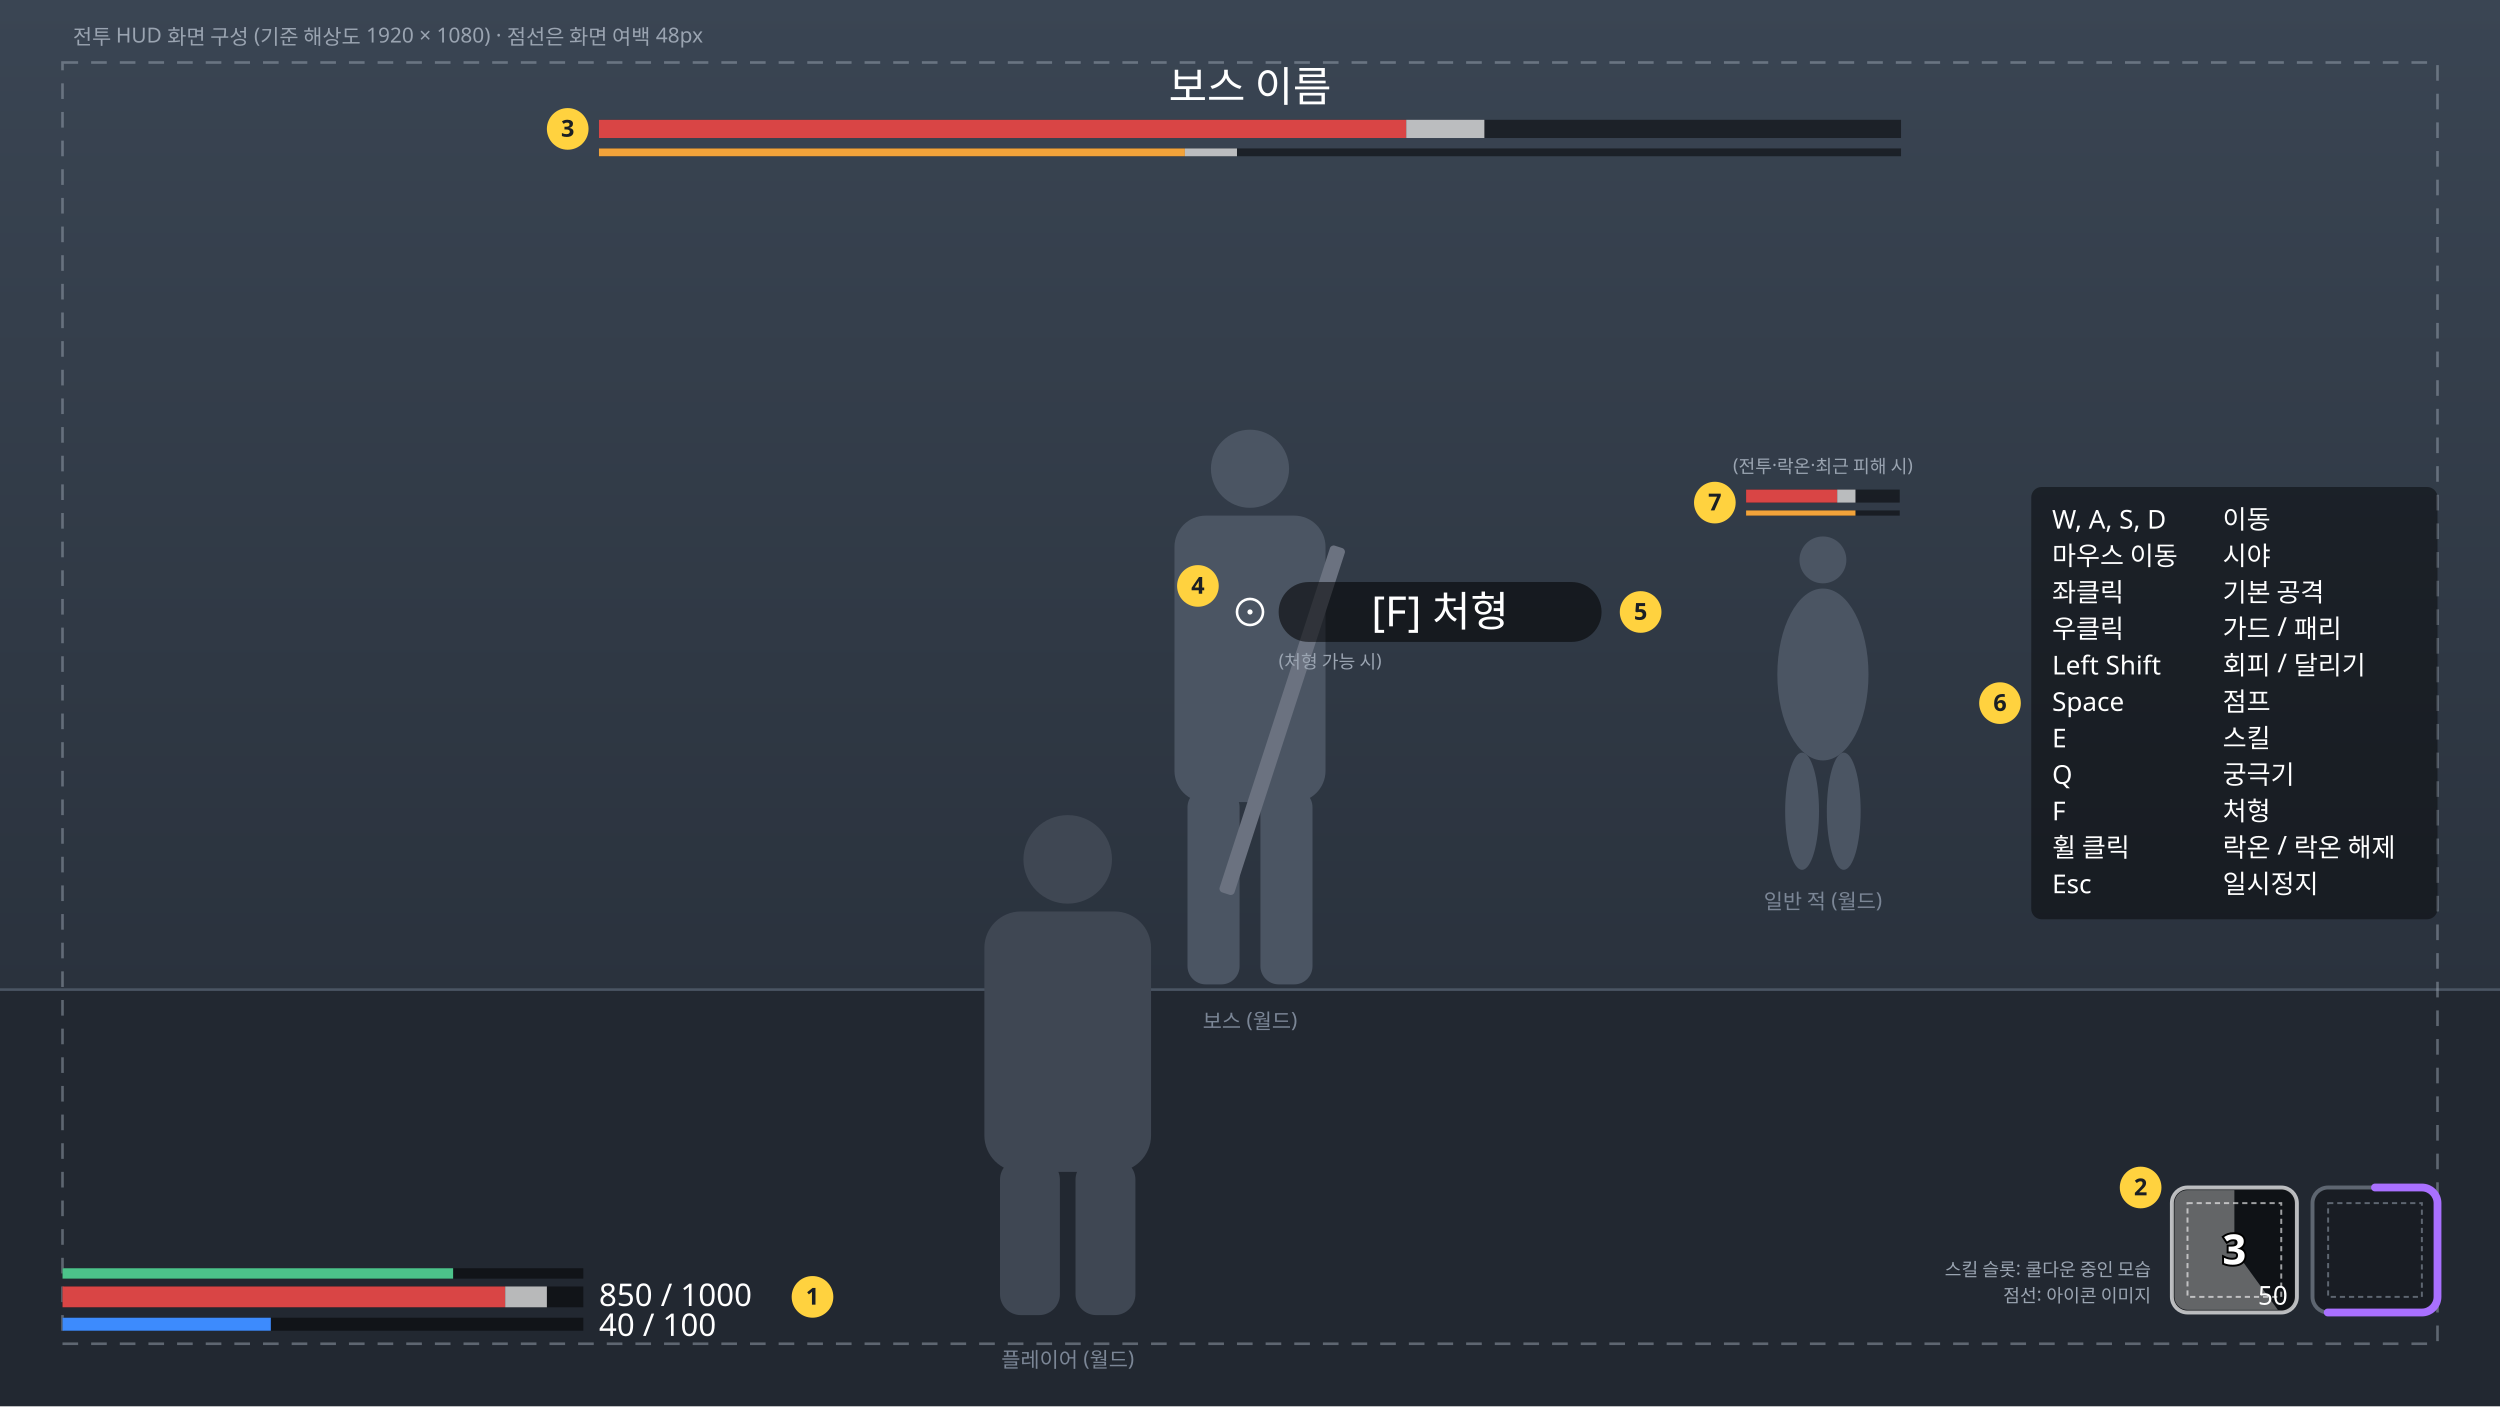
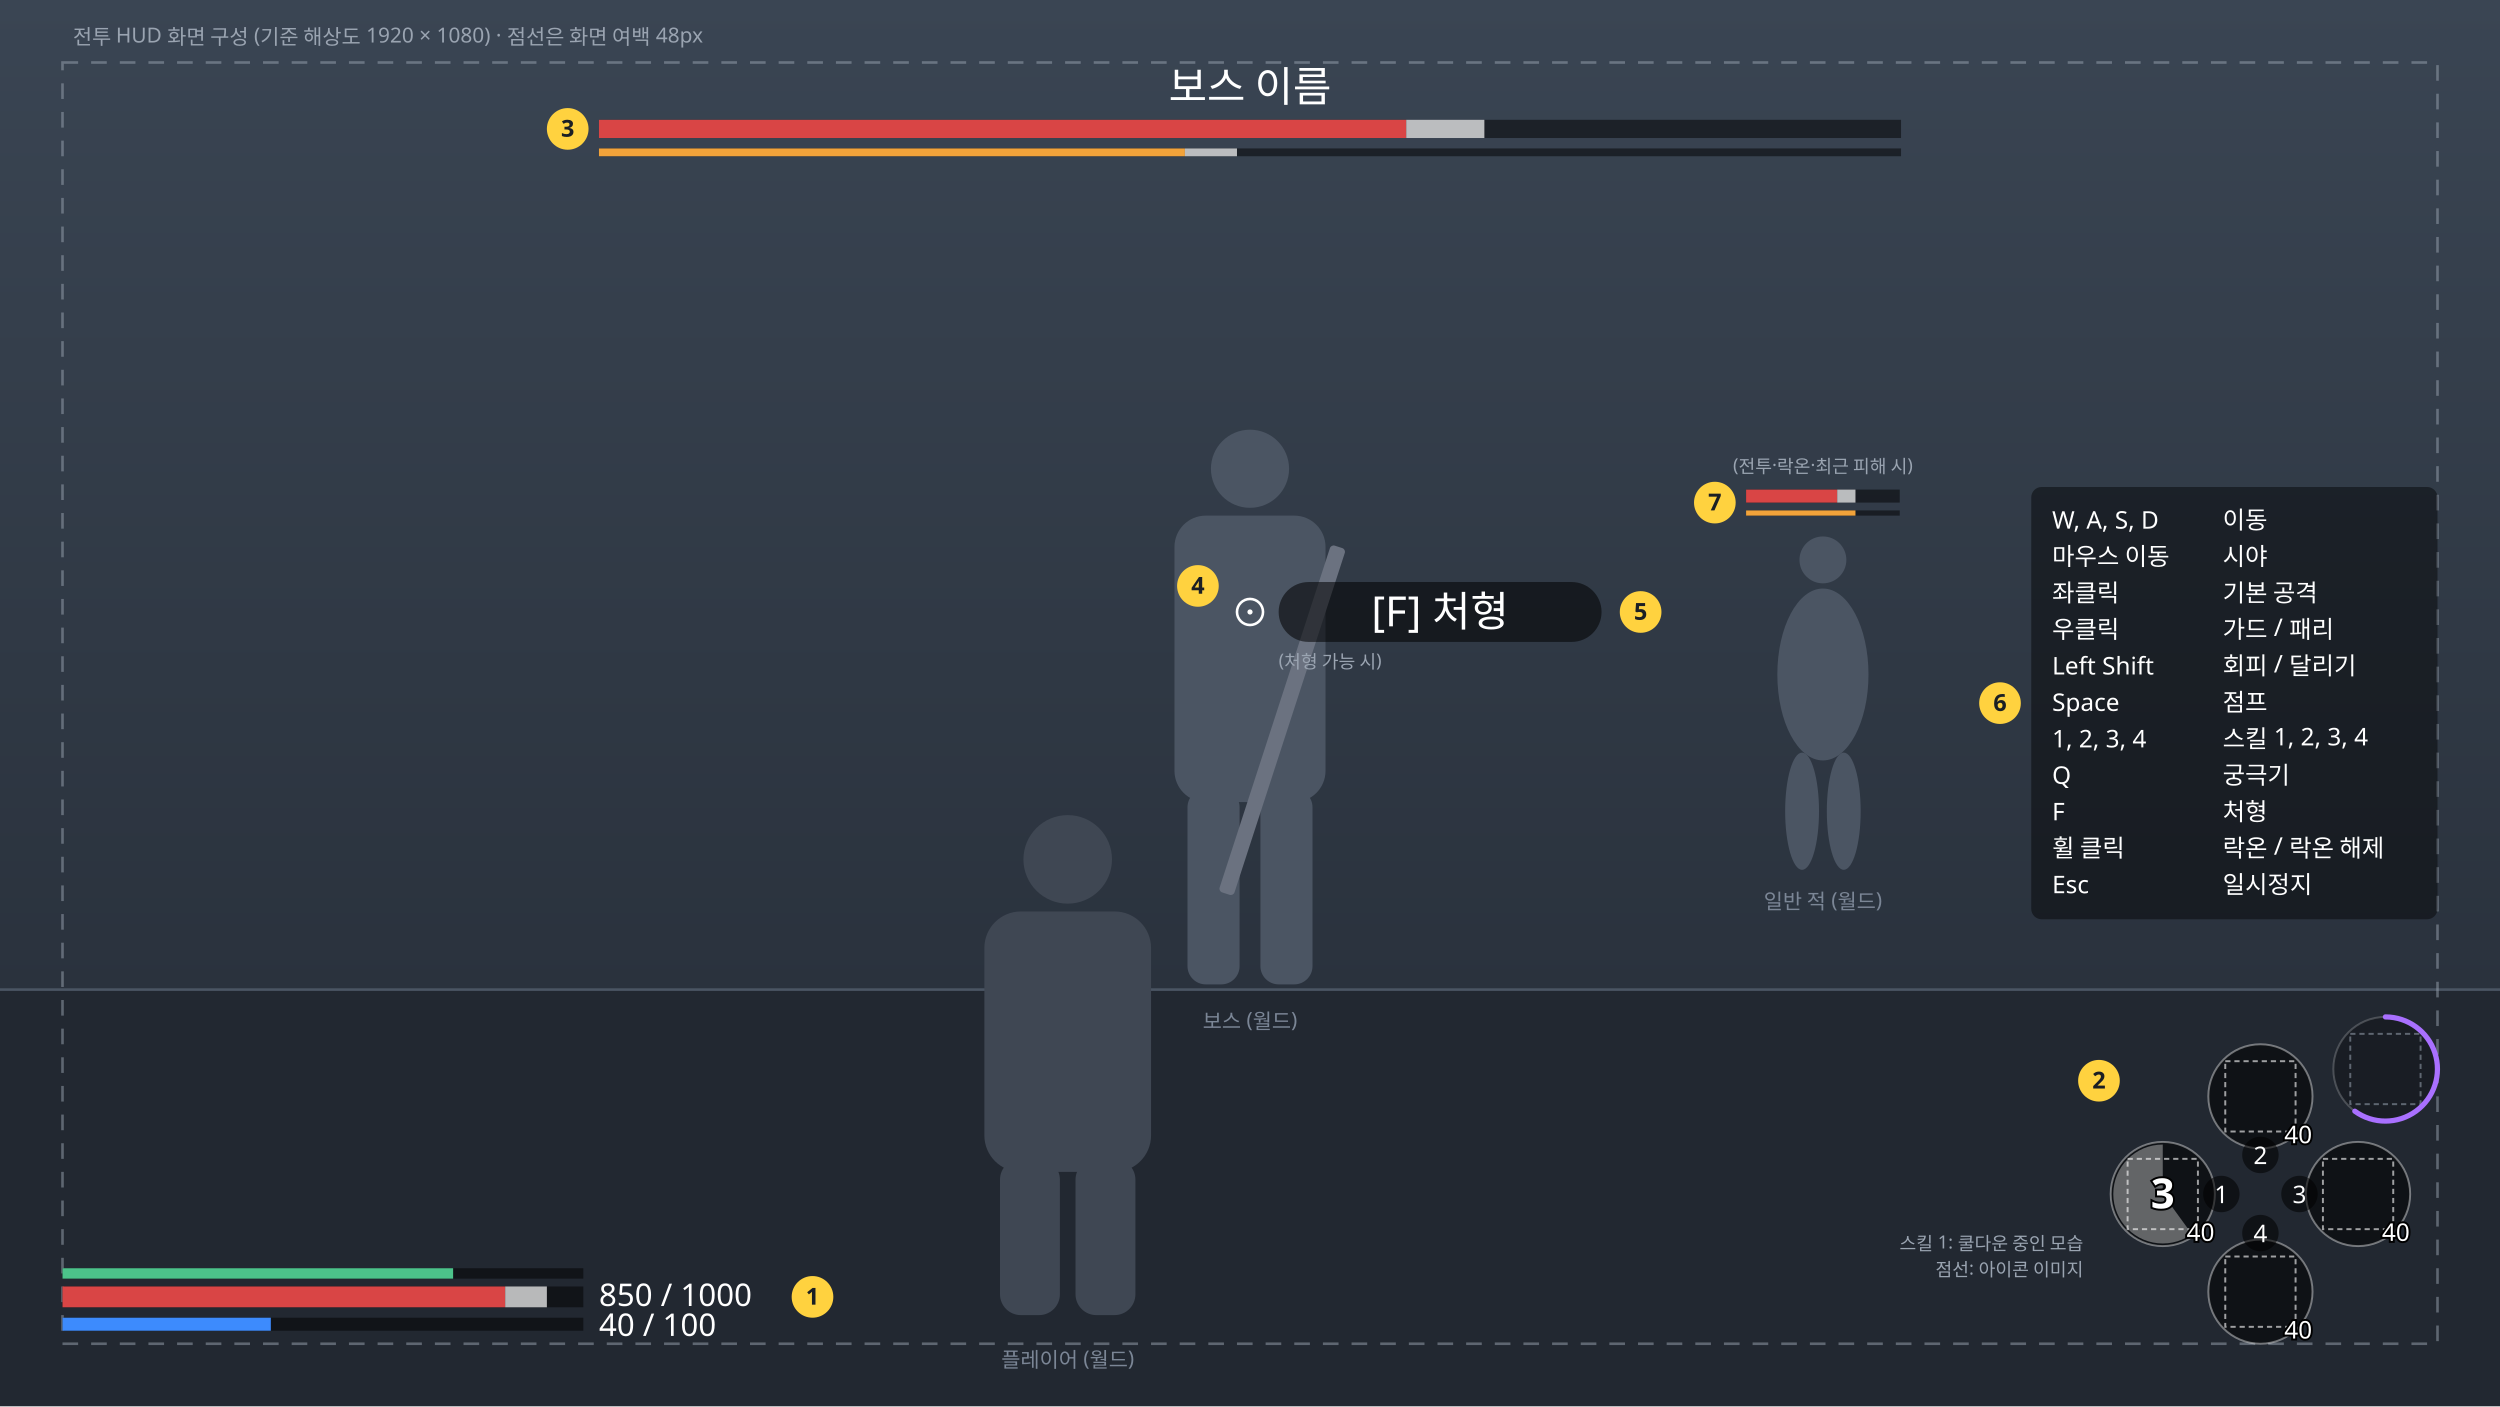
<svg xmlns="http://www.w3.org/2000/svg" width="1920" height="1080" viewBox="0 0 1920 1080" font-family="'Malgun Gothic', 'Apple SD Gothic Neo', 'Noto Sans KR', sans-serif">
  <defs>
    <linearGradient id="sky" x1="0" y1="0" x2="0" y2="1">
      <stop offset="0" stop-color="#3a4553" />
      <stop offset="1" stop-color="#2a323d" />
    </linearGradient>
    <clipPath id="skillSlotInside">
-       <rect x="1670" y="914" width="92" height="92" rx="10" />
+       <circle cx="1661" cy="917" r="38" />
    </clipPath>
  </defs>
  <rect width="1920" height="760" fill="url(#sky)" />
  <rect y="760" width="1920" height="320" fill="#222831" />
  <path d="M0 760 H1920" stroke="#4a5563" stroke-width="2" />
  <rect x="48" y="48" width="1824" height="984" fill="none" stroke="#9aa4b1" stroke-width="2" stroke-dasharray="12 10" opacity="0.5" />
  <text x="56" y="34" font-size="16" fill="#9aa4b1">전투 HUD 화면 구성 (기준 해상도 1920 × 1080) · 점선은 화면 여백 48px</text>
  <g fill="#4b5563">
    <circle cx="960" cy="360" r="30" />
    <rect x="902" y="396" width="116" height="220" rx="24" />
    <rect x="912" y="606" width="40" height="150" rx="14" />
    <rect x="968" y="606" width="40" height="150" rx="14" />
    <rect x="1022" y="420" width="12" height="280" rx="3" fill="#6b7280" transform="rotate(18 1028 420)" />
  </g>
  <text x="960" y="790" font-size="16" fill="#7b8696" text-anchor="middle">보스 (월드)</text>
  <g fill="#4b5563">
    <circle cx="1400" cy="430" r="18" />
    <rect x="1365" y="452" width="70" height="132" rx="114" />
    <rect x="1371" y="578" width="26" height="90" rx="109" />
    <rect x="1403" y="578" width="26" height="90" rx="109" />
  </g>
  <text x="1400" y="698" font-size="16" fill="#7b8696" text-anchor="middle">일반 적 (월드)</text>
  <g fill="#3f4753">
    <circle cx="820" cy="660" r="34" />
    <rect x="756" y="700" width="128" height="200" rx="28" />
    <rect x="768" y="890" width="46" height="120" rx="16" />
    <rect x="826" y="890" width="46" height="120" rx="16" />
  </g>
  <text x="820" y="1050" font-size="16" fill="#7b8696" text-anchor="middle">플레이어 (월드)</text>
  <text x="960" y="78" font-size="32" fill="#FFFFFF" text-anchor="middle">보스 이름</text>
  <rect x="460" y="92" width="1000" height="14" fill="#000000" fill-opacity="0.5" />
  <rect x="460" y="92" width="620" height="14" fill="#D94545" />
  <rect x="1080" y="92" width="60" height="14" fill="#FFFFFF" fill-opacity="0.7" />
  <rect x="460" y="114" width="1000" height="6" fill="#000000" fill-opacity="0.5" />
  <rect x="460" y="114" width="450" height="6" fill="#F2A33A" />
  <rect x="910" y="114" width="40" height="6" fill="#FFFFFF" fill-opacity="0.7" />
  <circle cx="960" cy="470" r="10" fill="none" stroke="#FFFFFF" stroke-width="2" />
  <circle cx="960" cy="470" r="2" fill="#FFFFFF" />
  <rect x="982" y="447" width="248" height="46" rx="23" fill="#000000" fill-opacity="0.55" />
  <text x="1106" y="481" font-size="32" fill="#FFFFFF" text-anchor="middle">[F] 처형</text>
  <text x="982" y="512" font-size="14" fill="#9aa4b1">(처형 가능 시)</text>
  <rect x="1341" y="376" width="118" height="10" fill="#000000" fill-opacity="0.5" />
  <rect x="1341" y="376" width="70" height="10" fill="#D94545" />
  <rect x="1411" y="376" width="14" height="10" fill="#FFFFFF" fill-opacity="0.7" />
  <rect x="1341" y="392" width="118" height="4" fill="#000000" fill-opacity="0.5" />
  <rect x="1341" y="392" width="84" height="4" fill="#F2A33A" />
  <text x="1400" y="362" font-size="14" fill="#9aa4b1" text-anchor="middle">(전투·락온·최근 피해 시)</text>
  <rect x="48" y="974" width="400" height="8" fill="#000000" fill-opacity="0.5" />
  <rect x="48" y="974" width="300" height="8" fill="#4CC38A" />
  <rect x="48" y="988" width="400" height="16" fill="#000000" fill-opacity="0.5" />
  <rect x="48" y="988" width="340" height="16" fill="#D94545" />
  <rect x="388" y="988" width="32" height="16" fill="#FFFFFF" fill-opacity="0.7" />
  <text x="460" y="1003" font-size="24" fill="#FFFFFF">850 / 1000</text>
  <rect x="48" y="1012" width="400" height="10" fill="#000000" fill-opacity="0.5" />
  <rect x="48" y="1012" width="160" height="10" fill="#3D8BFD" />
  <text x="460" y="1026" font-size="24" fill="#FFFFFF">40 / 100</text>
-   <g font-size="14" fill="#FFFFFF" text-anchor="middle">
-     <rect x="1668" y="912" width="96" height="96" rx="12" fill="#000000" fill-opacity="0.55" stroke="#FFFFFF" stroke-opacity="0.7" stroke-width="3" />
-     <rect x="1680" y="924" width="72" height="72" fill="none" stroke="#FFFFFF" stroke-opacity="0.6" stroke-width="1.5" stroke-dasharray="4 3" />
-     <path d="M1716 960 L1763.02 1024.72 A80 80 0 1 1 1716 880 Z" fill="#FFFFFF" fill-opacity="0.35" clip-path="url(#skillSlotInside)" />
-     <text x="1716" y="971" font-size="32" font-weight="700" stroke="#000000" stroke-width="3" paint-order="stroke">3</text>
-     <text x="1757" y="1002" font-size="20" text-anchor="end">50</text>
-     <g opacity="0.5">
-       <rect x="1776" y="912" width="96" height="96" rx="12" fill="#000000" fill-opacity="0.55" stroke="#9aa4b1" stroke-width="3" />
-       <rect x="1788" y="924" width="72" height="72" fill="none" stroke="#9aa4b1" stroke-width="1.5" stroke-dasharray="4 3" />
-     </g>
-     <path d="M1824 912 H1860 A12 12 0 0 1 1872 924 V996 A12 12 0 0 1 1860 1008 H1788 A12 12 0 0 1 1776 996 V924 A12 12 0 0 1 1788 912 Z" fill="none" stroke="#A970FF" stroke-width="6" stroke-dasharray="218 363" stroke-linecap="round" />
+   <g fill="#000000" fill-opacity="0.55" stroke="#FFFFFF" stroke-opacity="0.4" stroke-width="1.5">
+     <circle cx="1661" cy="917" r="40" />
+     <circle cx="1736" cy="842" r="40" />
+     <circle cx="1811" cy="917" r="40" />
+     <circle cx="1736" cy="992" r="40" />
  </g>
-   <text x="1652" y="980" font-size="14" fill="#9aa4b1" text-anchor="end">스킬 슬롯: 쿨다운 중인 모습</text>
-   <text x="1652" y="1000" font-size="14" fill="#9aa4b1" text-anchor="end">점선: 아이콘 이미지</text>
+   <g fill="none" stroke="#FFFFFF" stroke-opacity="0.6" stroke-width="1.5" stroke-dasharray="4 3">
+     <rect x="1634" y="890" width="54" height="54" />
+     <rect x="1709" y="815" width="54" height="54" />
+     <rect x="1784" y="890" width="54" height="54" />
+     <rect x="1709" y="965" width="54" height="54" />
+   </g>
+   <path d="M1661 917 L1696.27 965.54 A60 60 0 1 1 1661 857 Z" fill="#FFFFFF" fill-opacity="0.35" clip-path="url(#skillSlotInside)" />
+   <text x="1661" y="928" font-size="32" font-weight="700" fill="#FFFFFF" text-anchor="middle" stroke="#000000" stroke-width="3" paint-order="stroke">3</text>
+   <g font-size="18.7" fill="#FFFFFF" text-anchor="middle" stroke="#000000" stroke-width="3" paint-order="stroke">
+     <text x="1690" y="953">40</text>
+     <text x="1765" y="878">40</text>
+     <text x="1840" y="953">40</text>
+     <text x="1765" y="1028">40</text>
+   </g>
+   <g fill="#000000" fill-opacity="0.55">
+     <circle cx="1706" cy="917" r="14" />
+     <circle cx="1736" cy="887" r="14" />
+     <circle cx="1766" cy="917" r="14" />
+     <circle cx="1736" cy="947" r="14" />
+   </g>
+   <g font-size="18.7" fill="#FFFFFF" text-anchor="middle">
+     <text x="1706" y="924">1</text>
+     <text x="1736" y="894">2</text>
+     <text x="1766" y="924">3</text>
+     <text x="1736" y="954">4</text>
+   </g>
+   <g opacity="0.5">
+     <circle cx="1832" cy="821" r="40" fill="#000000" fill-opacity="0.55" stroke="#FFFFFF" stroke-opacity="0.4" stroke-width="1.5" />
+     <rect x="1805" y="794" width="54" height="54" fill="none" stroke="#9aa4b1" stroke-width="1.5" stroke-dasharray="4 3" />
+   </g>
+   <path d="M1832 781 A40 40 0 1 1 1808.5 853.4" fill="none" stroke="#A970FF" stroke-width="4" stroke-linecap="round" />
+   <text x="1600" y="960" font-size="14" fill="#9aa4b1" text-anchor="end">스킬 1: 쿨다운 중인 모습</text>
+   <text x="1600" y="980" font-size="14" fill="#9aa4b1" text-anchor="end">점선: 아이콘 이미지</text>
  <rect x="1560" y="374" width="312" height="332" rx="8" fill="#000000" fill-opacity="0.45" />
-   <g font-size="20" fill="#FFFFFF">
+   <g font-size="18.7" fill="#FFFFFF">
    <text x="1576" y="406">W, A, S, D</text>
    <text x="1707" y="406">이동</text>
    <text x="1576" y="434">마우스 이동</text>
    <text x="1707" y="434">시야</text>
    <text x="1576" y="462">좌클릭</text>
    <text x="1707" y="462">기본 공격</text>
    <text x="1576" y="490">우클릭</text>
    <text x="1707" y="490">가드 / 패리</text>
    <text x="1576" y="518">Left Shift</text>
    <text x="1707" y="518">회피 / 달리기</text>
    <text x="1576" y="546">Space</text>
    <text x="1707" y="546">점프</text>
-     <text x="1576" y="574">E</text>
-     <text x="1707" y="574">스킬</text>
+     <text x="1576" y="574">1, 2, 3, 4</text>
+     <text x="1707" y="574">스킬 1, 2, 3, 4</text>
    <text x="1576" y="602">Q</text>
    <text x="1707" y="602">궁극기</text>
    <text x="1576" y="630">F</text>
    <text x="1707" y="630">처형</text>
    <text x="1576" y="658">휠 클릭</text>
    <text x="1707" y="658">락온 / 락온 해제</text>
    <text x="1576" y="686">Esc</text>
    <text x="1707" y="686">일시정지</text>
  </g>
  <g font-size="18" font-weight="700" text-anchor="middle" fill="#1b1f24">
    <circle cx="624" cy="996" r="16" fill="#FFD23F" />
    <text x="624" y="1002">1</text>
-     <circle cx="1644" cy="912" r="16" fill="#FFD23F" />
-     <text x="1644" y="918">2</text>
+     <circle cx="1612" cy="830" r="16" fill="#FFD23F" />
+     <text x="1612" y="836">2</text>
    <circle cx="436" cy="99" r="16" fill="#FFD23F" />
    <text x="436" y="105">3</text>
    <circle cx="920" cy="450" r="16" fill="#FFD23F" />
    <text x="920" y="456">4</text>
    <circle cx="1260" cy="470" r="16" fill="#FFD23F" />
    <text x="1260" y="476">5</text>
    <circle cx="1536" cy="540" r="16" fill="#FFD23F" />
    <text x="1536" y="546">6</text>
    <circle cx="1317" cy="386" r="16" fill="#FFD23F" />
    <text x="1317" y="392">7</text>
  </g>
</svg>
